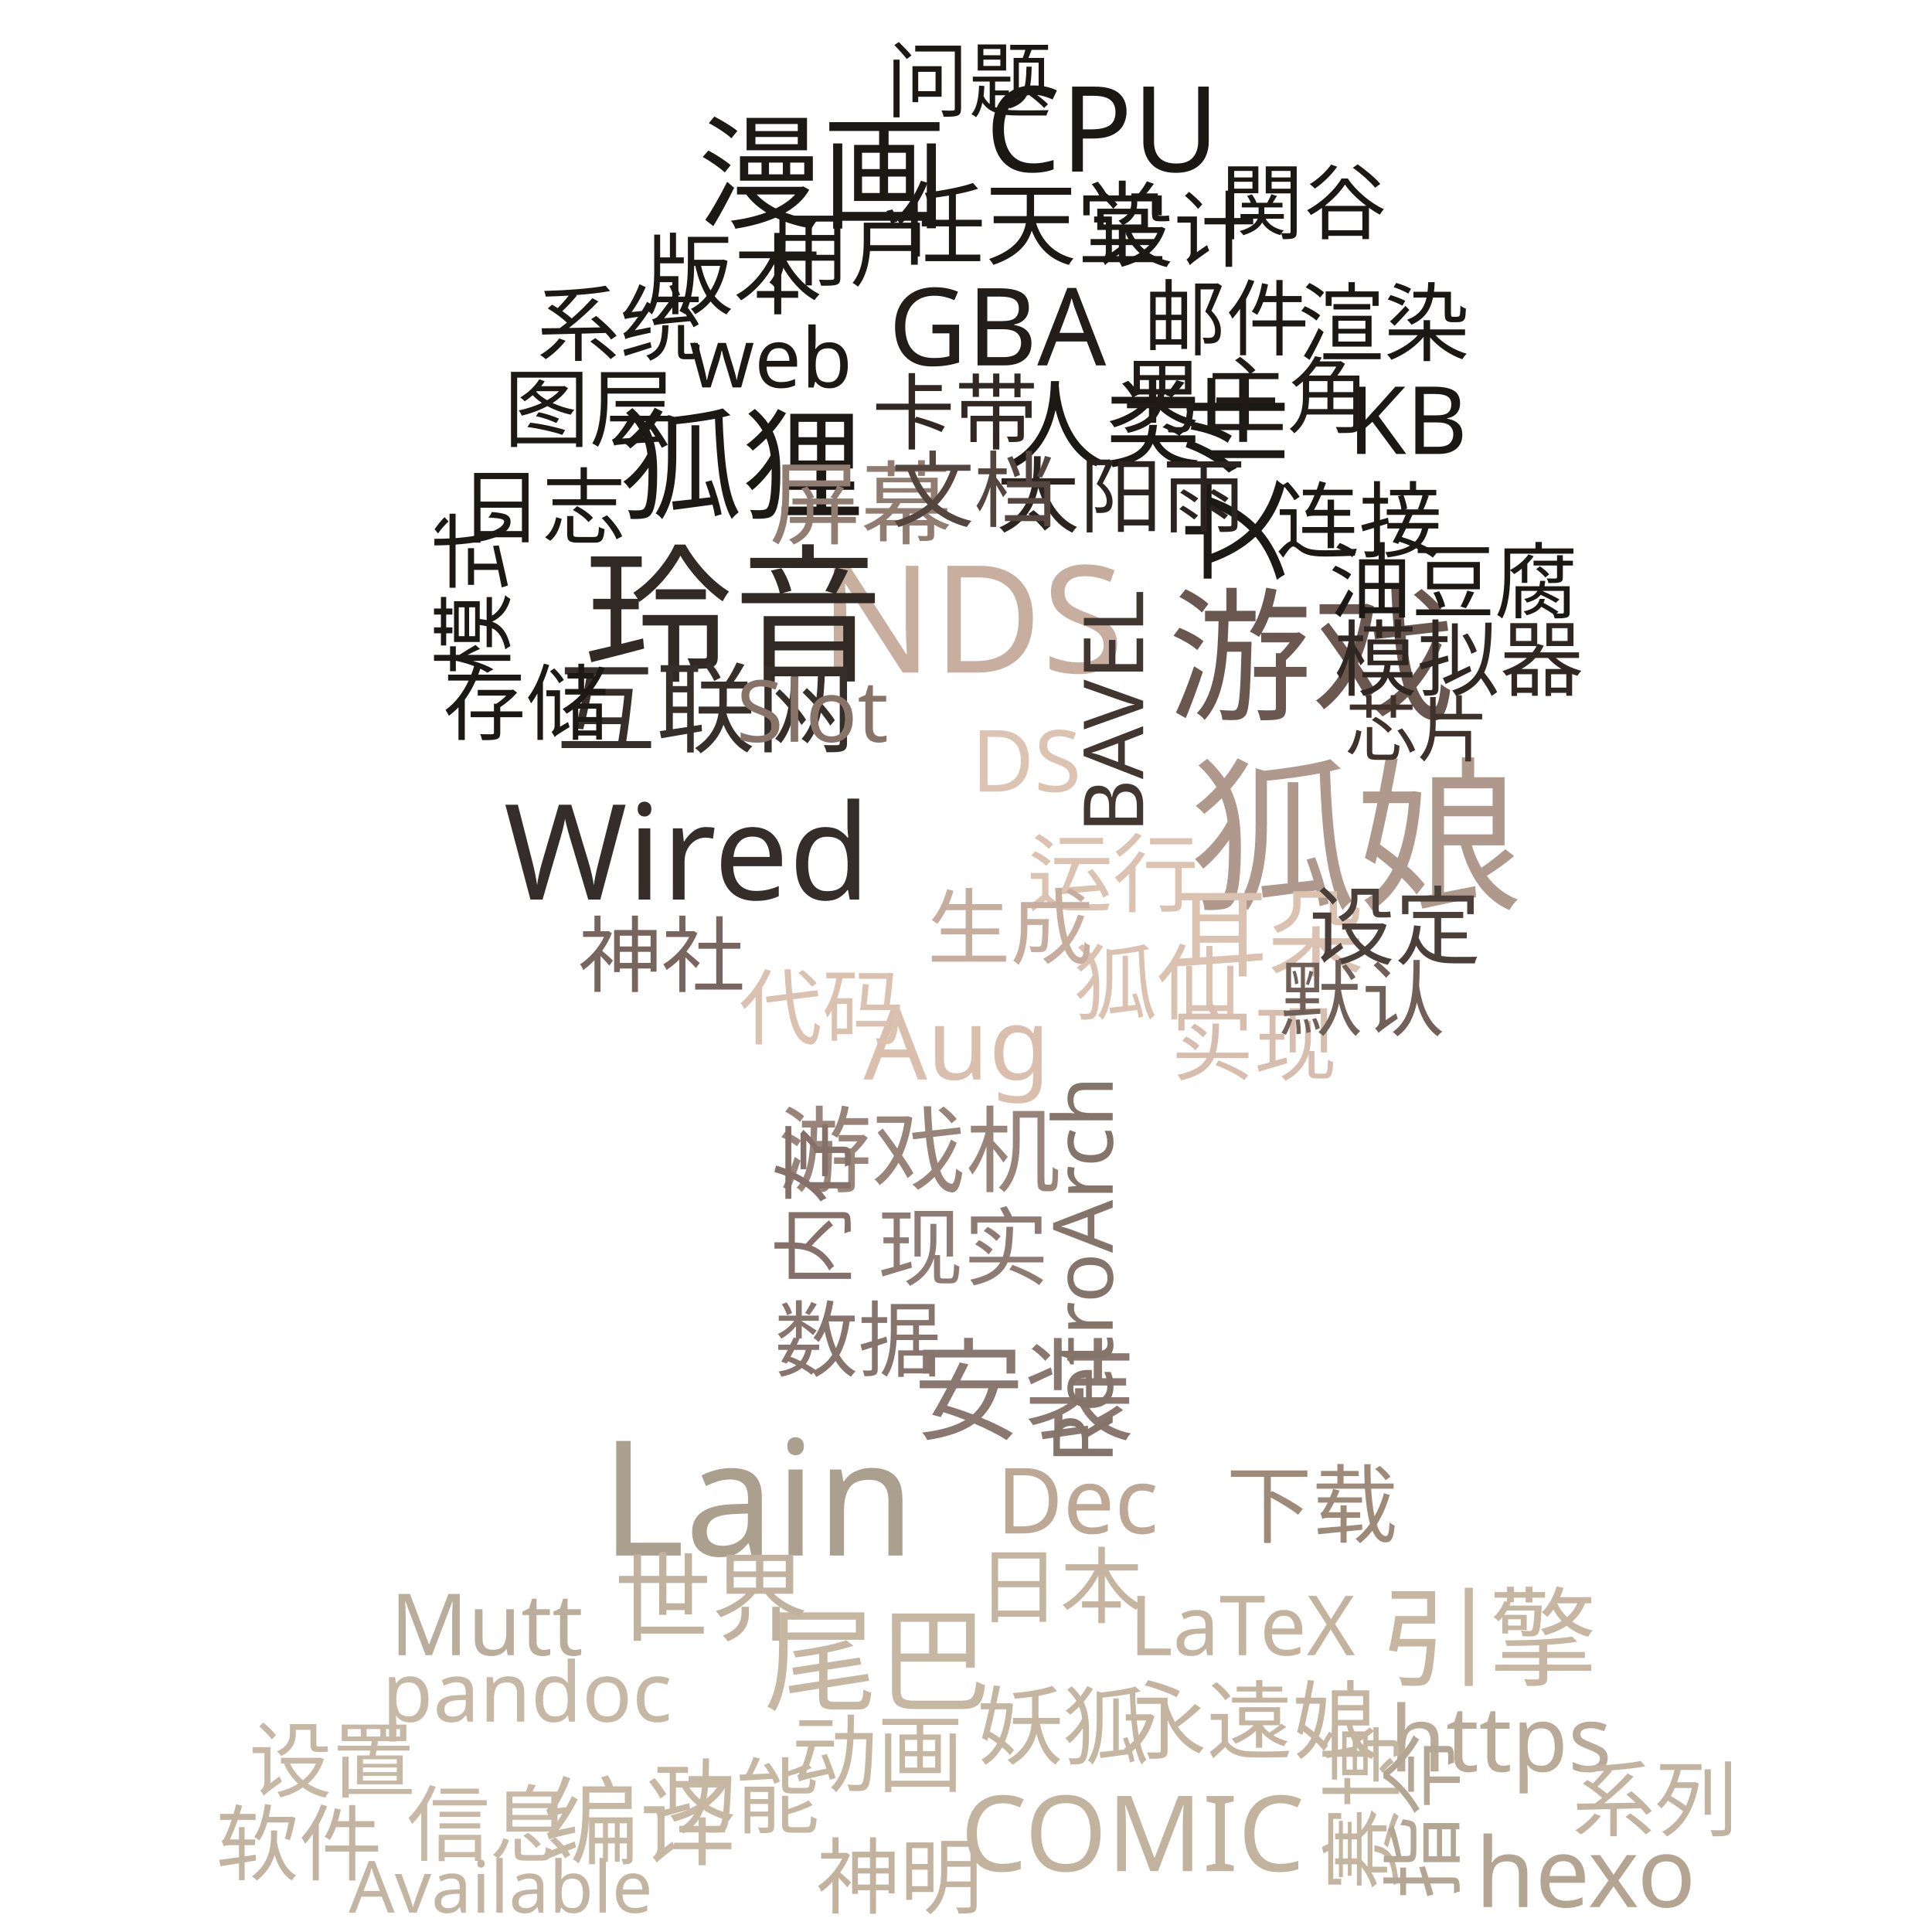
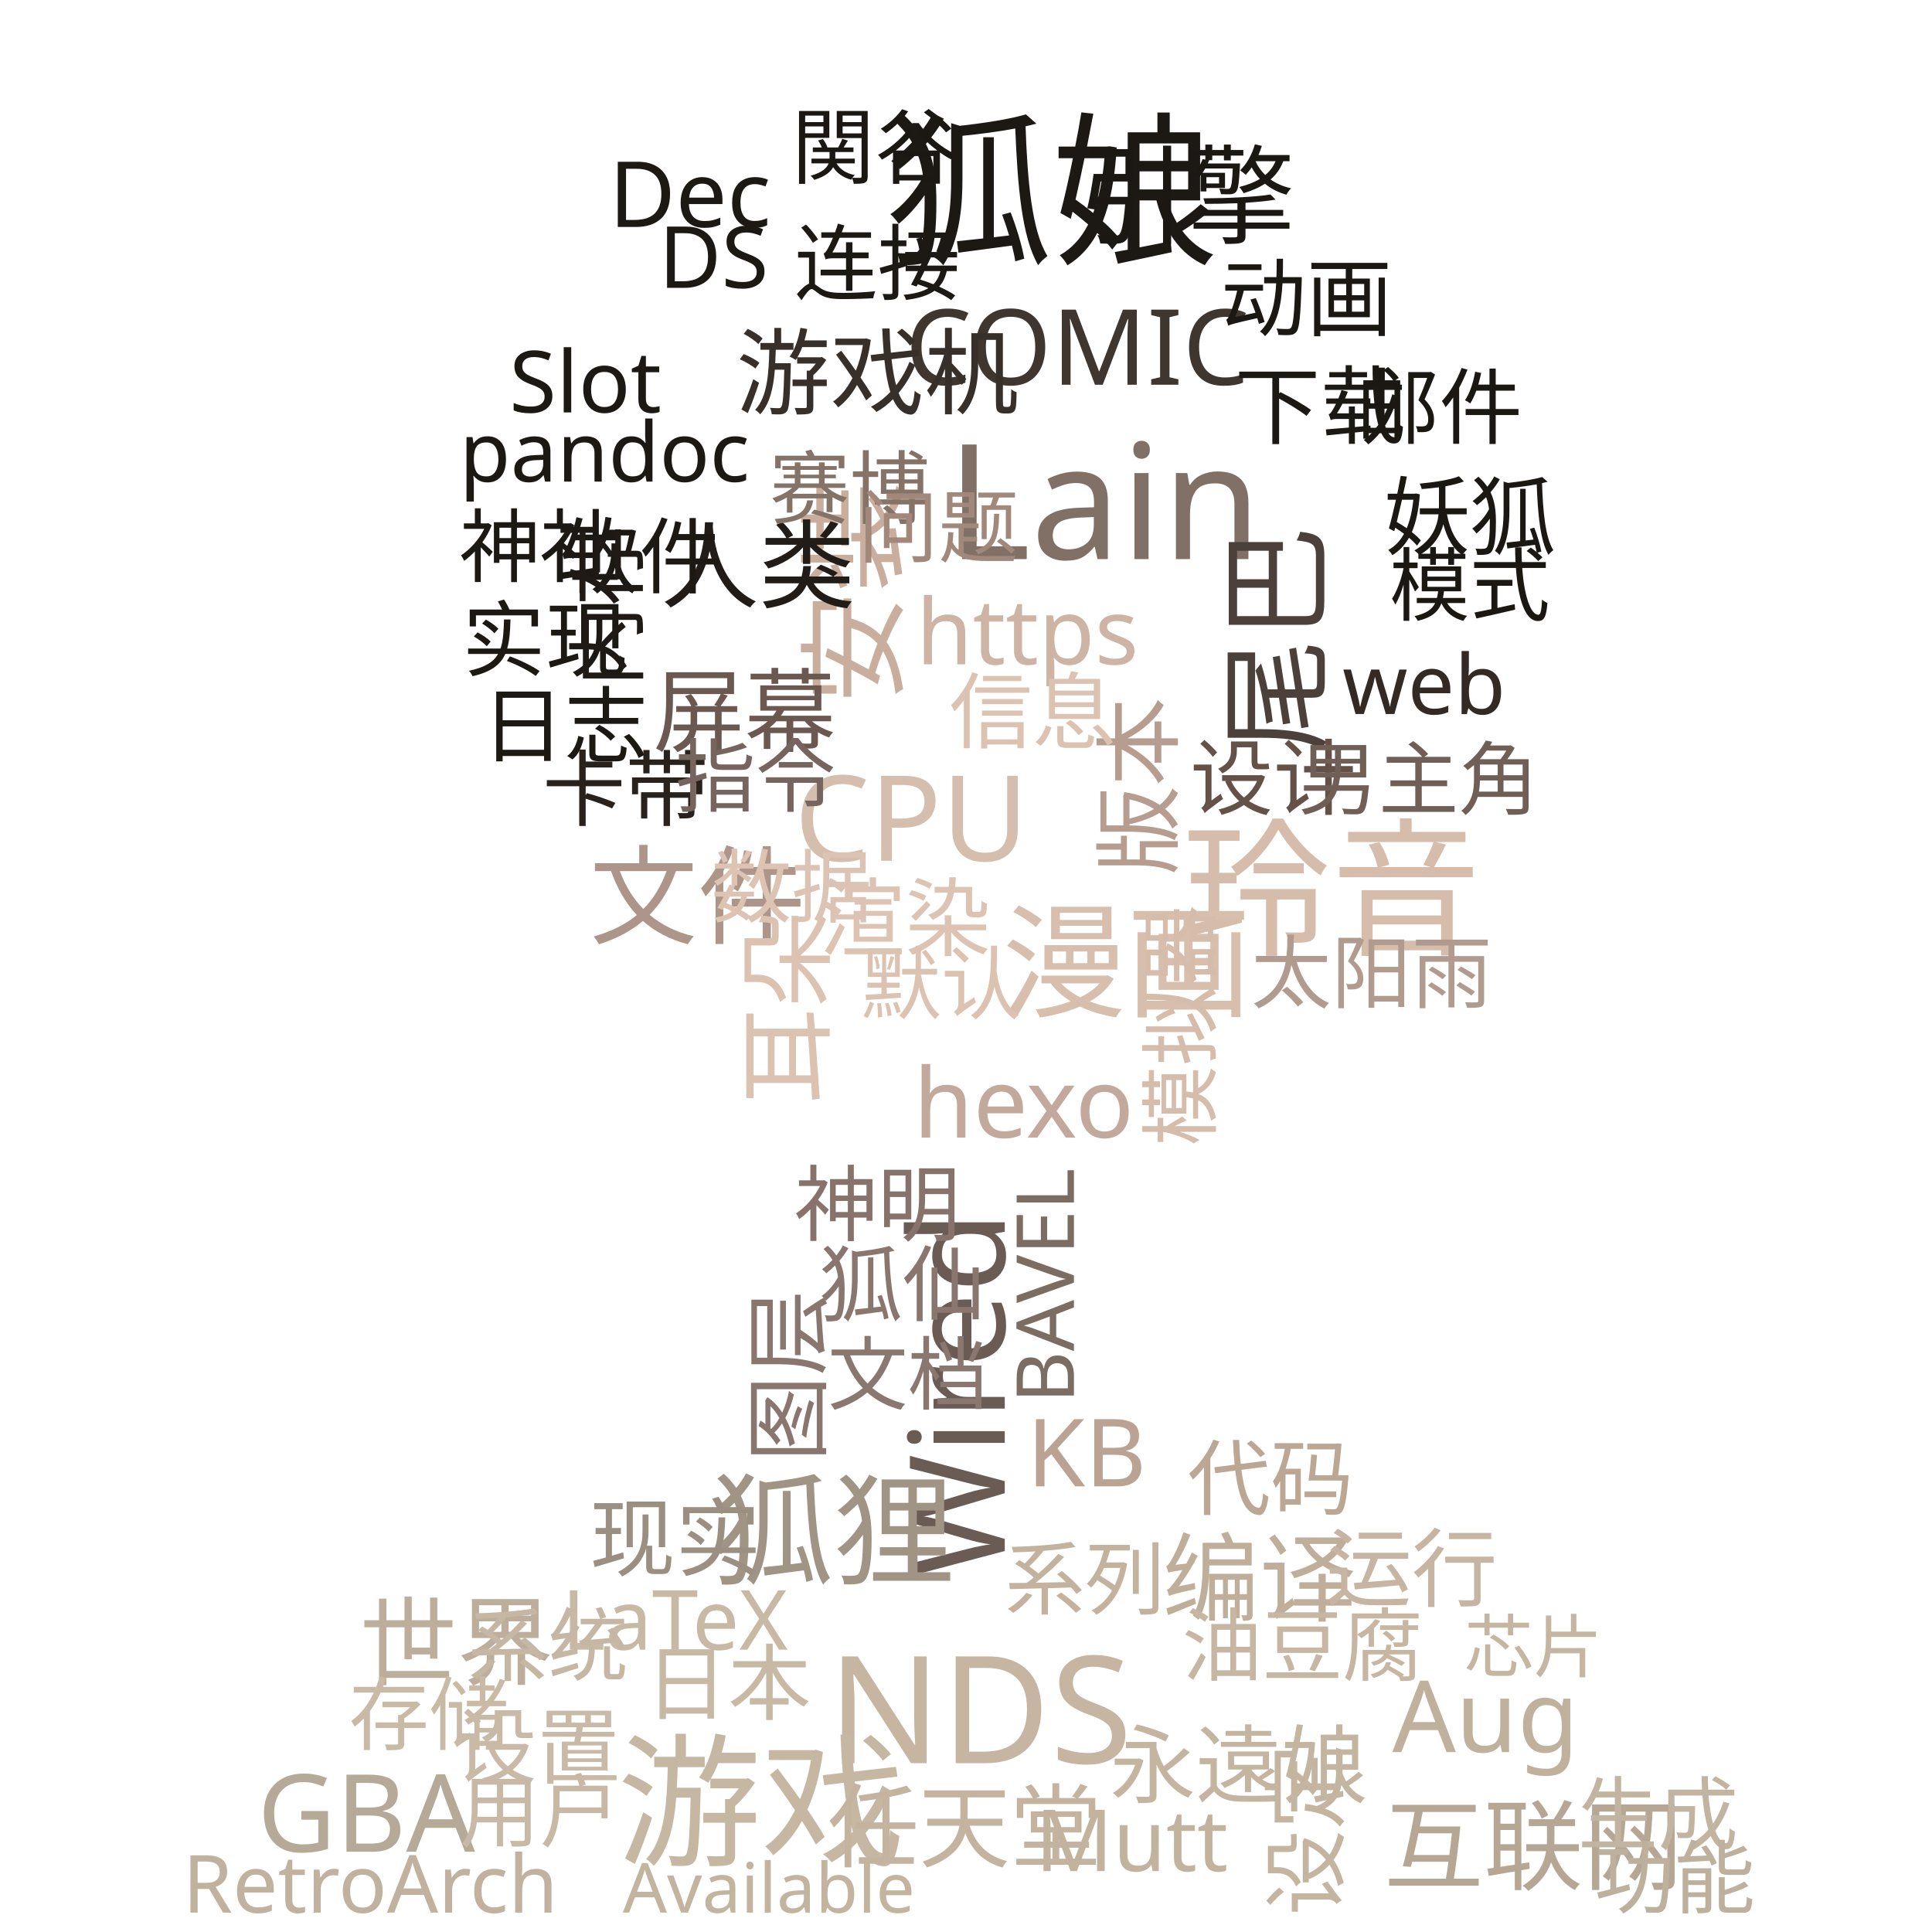
<svg xmlns="http://www.w3.org/2000/svg" width="698" height="698">
  <style>text{font-family:'Droid Sans Mono';font-weight:normal;font-style:normal;}</style>
-   <text transform="translate(430,324)" font-size="60" style="fill:rgb(175, 152, 140)">狐娘</text>
-   <text transform="translate(217,562)" font-size="58" style="fill:rgb(171, 159, 142)">Lain</text>
-   <text transform="translate(296,243)" font-size="54" style="fill:rgb(199, 174, 159)">NDS</text>
-   <text transform="translate(211,242)" font-size="54" style="fill:rgb(48, 41, 36)">玲音</text>
-   <text transform="translate(422,256)" font-size="52" style="fill:rgb(106, 87, 79)">游戏</text>
-   <text transform="translate(182,325)" font-size="48" style="fill:rgb(53, 45, 41)">Wired</text>
-   <text transform="translate(252,79)" font-size="45" style="fill:rgb(28, 25, 20)">漫画</text>
-   <text transform="translate(224,184)" font-size="44" style="fill:rgb(28, 25, 20)">狐狸</text>
-   <text transform="translate(356,62)" font-size="43" style="fill:rgb(27, 24, 19)">CPU</text>
-   <text transform="translate(276,615)" font-size="41" style="fill:rgb(198, 183, 163)">尾巴</text>
-   <text transform="translate(330,517)" font-size="40" style="fill:rgb(137, 119, 112)">安装</text>
-   <text transform="translate(461,211) rotate(-90)" font-size="39" style="fill:rgb(28, 24, 20)">文件</text>
-   <text transform="translate(499,606)" font-size="39" style="fill:rgb(198, 182, 162)">引擎</text>
-   <text transform="translate(321,132)" font-size="39" style="fill:rgb(34, 29, 24)">GBA</text>
-   <text transform="translate(347,676)" font-size="38" style="fill:rgb(194, 179, 158)">COMIC</text>
-   <text transform="translate(312,390)" font-size="36" style="fill:rgb(218, 191, 174)">Aug</text>
-   <text transform="translate(201,269)" font-size="36" style="fill:rgb(54, 46, 40)">互联网</text>
-   <text transform="translate(222,590)" font-size="35" style="fill:rgb(193, 178, 159)">世界</text>
-   <text transform="translate(196,671)" font-size="35" style="fill:rgb(199, 184, 164)">编译</text>
-   <text transform="translate(364,166)" font-size="35" style="fill:rgb(28, 24, 20)">人类</text>
-   <text transform="translate(423,350)" font-size="35" style="fill:rgb(219, 193, 176)">耳朵</text>
-   <text transform="translate(533,689)" font-size="35" style="fill:rgb(179, 165, 146)">hexo</text>
-   <text transform="translate(487,164)" font-size="34" style="fill:rgb(27, 24, 20)">KB</text>
-   <text transform="translate(281,428)" font-size="34" style="fill:rgb(153, 132, 122)">游戏机</text>
-   <text transform="translate(278,194)" font-size="33" style="fill:rgb(144, 124, 112)">屏幕</text>
-   <text transform="translate(502,640)" font-size="33" style="fill:rgb(185, 171, 151)">https</text>
-   <text transform="translate(323,93)" font-size="33" style="fill:rgb(28, 24, 20)">任天堂</text>
-   <text transform="translate(360,554)" font-size="33" style="fill:rgb(188, 168, 149)">Dec</text>
-   <text transform="translate(233,111)" font-size="32" style="fill:rgb(28, 25, 20)">版本</text>
-   <text transform="translate(443,555)" font-size="31" style="fill:rgb(157, 138, 121)">下载</text>
-   <text transform="translate(469,128)" font-size="31" style="fill:rgb(27, 24, 20)">渲染</text>
-   <text transform="translate(317,462)" font-size="31" style="fill:rgb(142, 123, 115)">现实</text>
-   <text transform="translate(351,286)" font-size="31" style="fill:rgb(221, 195, 177)">DS</text>
-   <text transform="translate(182,159)" font-size="31" style="fill:rgb(28, 24, 20)">图层</text>
-   <text transform="translate(405,633)" font-size="31" style="fill:rgb(197, 181, 160)">永遠娘</text>
-   <text transform="translate(353,635)" font-size="31" style="fill:rgb(197, 182, 161)">妖狐</text>
-   <text transform="translate(371,327)" font-size="31" style="fill:rgb(220, 194, 177)">运行</text>
-   <text transform="translate(473,346)" font-size="31" style="fill:rgb(75, 63, 57)">设定</text>
-   <text transform="translate(286,645)" font-size="31" style="fill:rgb(197, 182, 161)">动画</text>
-   <text transform="translate(141,598)" font-size="31" style="fill:rgb(186, 173, 155)">Mutt</text>
-   <text transform="translate(266,268)" font-size="31" style="fill:rgb(135, 115, 104)">Slot</text>
-   <text transform="translate(90,647)" font-size="30" style="fill:rgb(199, 184, 165)">设置</text>
-   <text transform="translate(138,622)" font-size="30" style="fill:rgb(199, 184, 165)">pandoc</text>
-   <text transform="translate(295,689)" font-size="30" style="fill:rgb(194, 178, 158)">神明</text>
-   <text transform="translate(388,366)" font-size="30" style="fill:rgb(219, 193, 176)">狐仙</text>
-   <text transform="translate(408,598)" font-size="30" style="fill:rgb(196, 180, 159)">LaTeX</text>
-   <text transform="translate(267,375)" font-size="30" style="fill:rgb(219, 193, 176)">代码</text>
-   <text transform="translate(461,199)" font-size="30" style="fill:rgb(28, 25, 20)">连接</text>
-   <text transform="translate(166,194)" font-size="30" style="fill:rgb(28, 25, 20)">日志</text>
-   <text transform="translate(353,584)" font-size="30" style="fill:rgb(197, 181, 160)">日本</text>
-   <text transform="translate(441,84)" font-size="30" style="fill:rgb(27, 24, 20)">関谷</text>
-   <text transform="translate(394,94)" font-size="30" style="fill:rgb(27, 24, 19)">设计</text>
-   <text transform="translate(147,670)" font-size="30" style="fill:rgb(199, 185, 165)">信息</text>
-   <text transform="translate(315,160)" font-size="30" style="fill:rgb(49, 40, 35)">卡带</text>
-   <text transform="translate(423,388)" font-size="30" style="fill:rgb(215, 189, 173)">实现</text>
-   <text transform="translate(413,126)" font-size="30" style="fill:rgb(28, 25, 20)">邮件</text>
-   <text transform="translate(78,677)" font-size="30" style="fill:rgb(194, 180, 161)">软件</text>
-   <text transform="translate(249,140)" font-size="30" style="fill:rgb(28, 25, 20)">web</text>
-   <text transform="translate(402,529) rotate(-90)" font-size="30" style="fill:rgb(132, 116, 105)">RetroArch</text>
-   <text transform="translate(335,346)" font-size="30" style="fill:rgb(198, 173, 158)">生成</text>
-   <text transform="translate(194,128)" font-size="30" style="fill:rgb(28, 25, 20)">系统</text>
-   <text transform="translate(480,221)" font-size="30" style="fill:rgb(28, 25, 20)">油豆腐</text>
-   <text transform="translate(503,683) rotate(-90)" font-size="30" style="fill:rgb(195, 181, 160)">赛博</text>
-   <text transform="translate(568,661)" font-size="30" style="fill:rgb(194, 180, 161)">系列</text>
-   <text transform="translate(209,356)" font-size="30" style="fill:rgb(120, 102, 94)">神社</text>
-   <text transform="translate(236,660)" font-size="30" style="fill:rgb(198, 183, 163)">功能</text>
-   <text transform="translate(182,244) rotate(-90)" font-size="30" style="fill:rgb(28, 25, 20)">模式</text>
-   <text transform="translate(360,190)" font-size="30" style="fill:rgb(42, 35, 31)">太阳雨</text>
-   <text transform="translate(413,301) rotate(-90)" font-size="30" style="fill:rgb(66, 54, 48)">BAVEL</text>
-   <text transform="translate(482,249)" font-size="30" style="fill:rgb(48, 39, 34)">模拟器</text>
-   <text transform="translate(280,495)" font-size="30" style="fill:rgb(134, 116, 109)">数据</text>
-   <text transform="translate(320,40)" font-size="30" style="fill:rgb(27, 24, 19)">问题</text>
-   <text transform="translate(405,154)" font-size="30" style="fill:rgb(32, 27, 22)">男主角</text>
-   <text transform="translate(160,265)" font-size="30" style="fill:rgb(28, 24, 20)">存储</text>
-   <text transform="translate(525,686) rotate(-90)" font-size="30" style="fill:rgb(179, 166, 146)">指令</text>
-   <text transform="translate(322,188)" font-size="30" style="fill:rgb(84, 70, 63)">文档</text>
-   <text transform="translate(305,465) rotate(-90)" font-size="30" style="fill:rgb(133, 113, 105)">内存</text>
-   <text transform="translate(277,101)" font-size="30" style="fill:rgb(28, 24, 20)">用户</text>
-   <text transform="translate(462,372)" font-size="30" style="fill:rgb(112, 96, 87)">默认</text>
-   <text transform="translate(126,691)" font-size="26" style="fill:rgb(195, 181, 162)">Available</text>
-   <text transform="translate(486,273)" font-size="26" style="fill:rgb(63, 50, 43)">芯片</text>
+   <text transform="translate(320,91)" font-size="60" style="fill:rgb(28, 24, 20)">狐娘</text>
+   <text transform="translate(342,202)" font-size="58" style="fill:rgb(128, 112, 102)">Lain</text>
+   <text transform="translate(299,637)" font-size="54" style="fill:rgb(197, 181, 161)">NDS</text>
+   <text transform="translate(427,341)" font-size="54" style="fill:rgb(213, 188, 171)">玲音</text>
+   <text transform="translate(223,670)" font-size="52" style="fill:rgb(198, 183, 163)">游戏</text>
+   <text transform="translate(363,570) rotate(-90)" font-size="48" style="fill:rgb(106, 92, 84)">Wired</text>
+   <text transform="translate(362,364)" font-size="45" style="fill:rgb(216, 190, 172)">漫画</text>
+   <text transform="translate(257,569)" font-size="44" style="fill:rgb(160, 148, 133)">狐狸</text>
+   <text transform="translate(287,311)" font-size="43" style="fill:rgb(214, 190, 174)">CPU</text>
+   <text transform="translate(476,272) rotate(-90)" font-size="41" style="fill:rgb(75, 64, 58)">尾巴</text>
+   <text transform="translate(323,254) rotate(-90)" font-size="40" style="fill:rgb(201, 173, 157)">安装</text>
+   <text transform="translate(213,338)" font-size="39" style="fill:rgb(173, 150, 137)">文件</text>
+   <text transform="translate(390,85)" font-size="39" style="fill:rgb(27, 24, 20)">引擎</text>
+   <text transform="translate(93,669)" font-size="39" style="fill:rgb(181, 169, 152)">GBA</text>
+   <text transform="translate(327,139)" font-size="38" style="fill:rgb(64, 54, 48)">COMIC</text>
+   <text transform="translate(503,633)" font-size="36" style="fill:rgb(192, 177, 157)">Aug</text>
+   <text transform="translate(500,680)" font-size="36" style="fill:rgb(181, 167, 148)">互联网</text>
+   <text transform="translate(130,606)" font-size="35" style="fill:rgb(188, 174, 155)">世界</text>
+   <text transform="translate(420,583)" font-size="35" style="fill:rgb(191, 174, 154)">编译</text>
+   <text transform="translate(239,217)" font-size="35" style="fill:rgb(33, 28, 23)">人类</text>
+   <text transform="translate(297,399) rotate(-90)" font-size="35" style="fill:rgb(220, 194, 177)">耳朵</text>
+   <text transform="translate(330,411)" font-size="35" style="fill:rgb(194, 169, 155)">hexo</text>
+   <text transform="translate(371,537)" font-size="34" style="fill:rgb(186, 163, 147)">KB</text>
+   <text transform="translate(266,147)" font-size="34" style="fill:rgb(55, 47, 41)">游戏机</text>
+   <text transform="translate(236,269)" font-size="33" style="fill:rgb(107, 88, 80)">屏幕</text>
+   <text transform="translate(331,240)" font-size="33" style="fill:rgb(205, 180, 164)">https</text>
+   <text transform="translate(299,672)" font-size="33" style="fill:rgb(195, 179, 159)">任天堂</text>
+   <text transform="translate(220,82)" font-size="33" style="fill:rgb(28, 24, 20)">Dec</text>
+   <text transform="translate(423,316) rotate(-90)" font-size="32" style="fill:rgb(182, 157, 143)">版本</text>
+   <text transform="translate(446,158)" font-size="31" style="fill:rgb(28, 25, 20)">下载</text>
+   <text transform="translate(296,343)" font-size="31" style="fill:rgb(221, 195, 178)">渲染</text>
+   <text transform="translate(213,567)" font-size="31" style="fill:rgb(154, 143, 129)">现实</text>
+   <text transform="translate(238,104)" font-size="31" style="fill:rgb(28, 25, 20)">DS</text>
+   <text transform="translate(296,528) rotate(-90)" font-size="31" style="fill:rgb(136, 118, 111)">图层</text>
+   <text transform="translate(401,649)" font-size="31" style="fill:rgb(196, 181, 160)">永遠娘</text>
+   <text transform="translate(500,198)" font-size="31" style="fill:rgb(27, 24, 20)">妖狐</text>
+   <text transform="translate(479,578)" font-size="31" style="fill:rgb(198, 181, 162)">运行</text>
+   <text transform="translate(483,692) rotate(-90)" font-size="31" style="fill:rgb(195, 181, 160)">设定</text>
+   <text transform="translate(441,119)" font-size="31" style="fill:rgb(27, 24, 19)">动画</text>
+   <text transform="translate(374,676)" font-size="31" style="fill:rgb(194, 179, 158)">Mutt</text>
+   <text transform="translate(184,149)" font-size="31" style="fill:rgb(28, 25, 20)">Slot</text>
+   <text transform="translate(164,642)" font-size="30" style="fill:rgb(200, 186, 166)">设置</text>
+   <text transform="translate(166,174)" font-size="30" style="fill:rgb(28, 25, 20)">pandoc</text>
+   <text transform="translate(287,446)" font-size="30" style="fill:rgb(135, 115, 107)">神明</text>
+   <text transform="translate(296,475)" font-size="30" style="fill:rgb(137, 119, 111)">狐仙</text>
+   <text transform="translate(203,596)" font-size="30" style="fill:rgb(200, 185, 165)">LaTeX</text>
+   <text transform="translate(429,545)" font-size="30" style="fill:rgb(187, 167, 148)">代码</text>
+   <text transform="translate(287,106)" font-size="30" style="fill:rgb(28, 24, 20)">连接</text>
+   <text transform="translate(174,273)" font-size="30" style="fill:rgb(28, 24, 20)">日志</text>
+   <text transform="translate(233,619)" font-size="30" style="fill:rgb(200, 185, 165)">日本</text>
+   <text transform="translate(286,64)" font-size="30" style="fill:rgb(27, 24, 20)">関谷</text>
+   <text transform="translate(430,292)" font-size="30" style="fill:rgb(100, 81, 71)">设计</text>
+   <text transform="translate(343,268)" font-size="30" style="fill:rgb(220, 194, 177)">信息</text>
+   <text transform="translate(196,296)" font-size="30" style="fill:rgb(40, 33, 28)">卡带</text>
+   <text transform="translate(167,242)" font-size="30" style="fill:rgb(28, 25, 20)">实现</text>
+   <text transform="translate(490,158)" font-size="30" style="fill:rgb(27, 24, 20)">邮件</text>
+   <text transform="translate(201,212)" font-size="30" style="fill:rgb(28, 24, 20)">软件</text>
+   <text transform="translate(485,258)" font-size="30" style="fill:rgb(52, 42, 36)">web</text>
+   <text transform="translate(66,691)" font-size="29" style="fill:rgb(193, 178, 160)">RetroArch</text>
+   <text transform="translate(570,666)" font-size="29" style="fill:rgb(193, 180, 161)">生成</text>
+   <text transform="translate(169,605)" font-size="29" style="fill:rgb(197, 183, 164)">系统</text>
+   <text transform="translate(427,605)" font-size="29" style="fill:rgb(198, 182, 162)">油豆腐</text>
+   <text transform="translate(278,187)" font-size="29" style="fill:rgb(134, 115, 104)">赛博</text>
+   <text transform="translate(363,581)" font-size="29" style="fill:rgb(195, 178, 157)">系列</text>
+   <text transform="translate(166,208)" font-size="29" style="fill:rgb(28, 25, 20)">神社</text>
+   <text transform="translate(576,689)" font-size="29" style="fill:rgb(189, 177, 158)">功能</text>
+   <text transform="translate(502,222)" font-size="29" style="fill:rgb(27, 24, 20)">模式</text>
+   <text transform="translate(452,362)" font-size="29" style="fill:rgb(177, 155, 142)">太阳雨</text>
+   <text transform="translate(388,507) rotate(-90)" font-size="29" style="fill:rgb(124, 109, 99)">BAVEL</text>
+   <text transform="translate(437,414) rotate(-90)" font-size="29" style="fill:rgb(213, 188, 171)">模拟器</text>
+   <text transform="translate(257,331)" font-size="29" style="fill:rgb(221, 195, 179)">数据</text>
+   <text transform="translate(310,201)" font-size="29" style="fill:rgb(161, 136, 123)">问题</text>
+   <text transform="translate(469,292)" font-size="29" style="fill:rgb(112, 95, 86)">男主角</text>
+   <text transform="translate(126,630)" font-size="29" style="fill:rgb(201, 186, 166)">存储</text>
+   <text transform="translate(244,291)" font-size="29" style="fill:rgb(118, 101, 95)">指令</text>
+   <text transform="translate(299,507)" font-size="29" style="fill:rgb(137, 119, 112)">文档</text>
+   <text transform="translate(230,248) rotate(-90)" font-size="29" style="fill:rgb(31, 26, 22)">内存</text>
+   <text transform="translate(166,665)" font-size="29" style="fill:rgb(199, 185, 165)">用户</text>
+   <text transform="translate(311,366)" font-size="29" style="fill:rgb(220, 194, 176)">默认</text>
+   <text transform="translate(225,691)" font-size="25" style="fill:rgb(195, 180, 160)">Available</text>
+   <text transform="translate(529,604)" font-size="25" style="fill:rgb(197, 182, 162)">芯片</text>
</svg>
